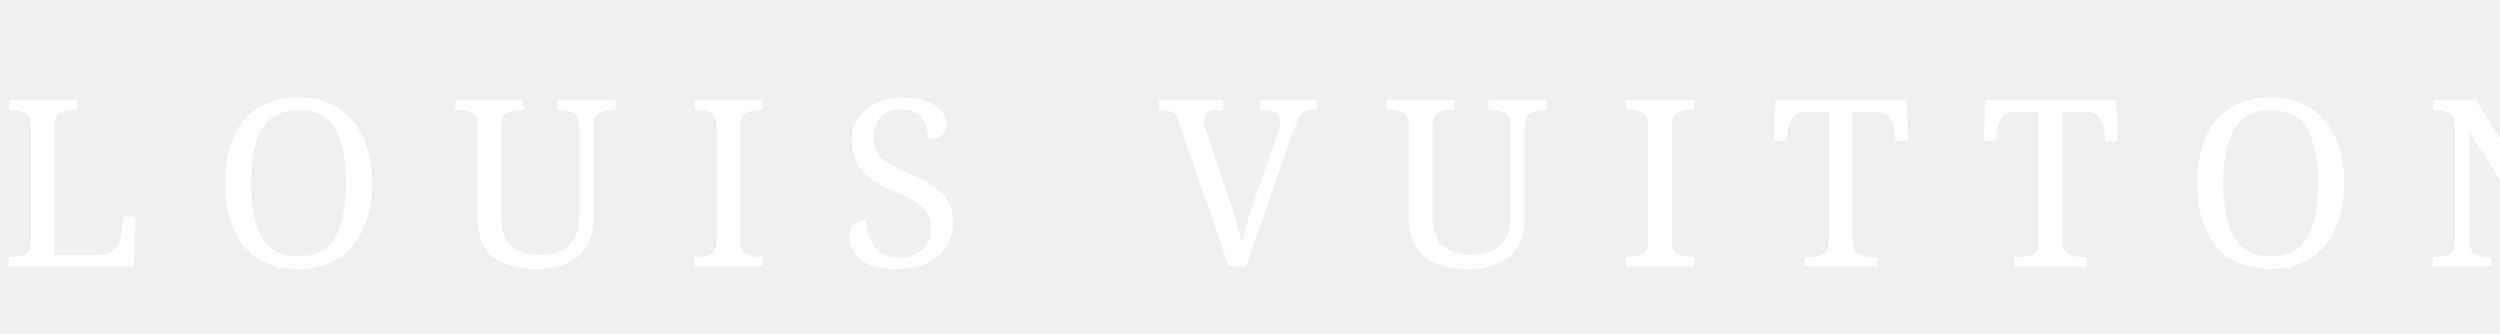
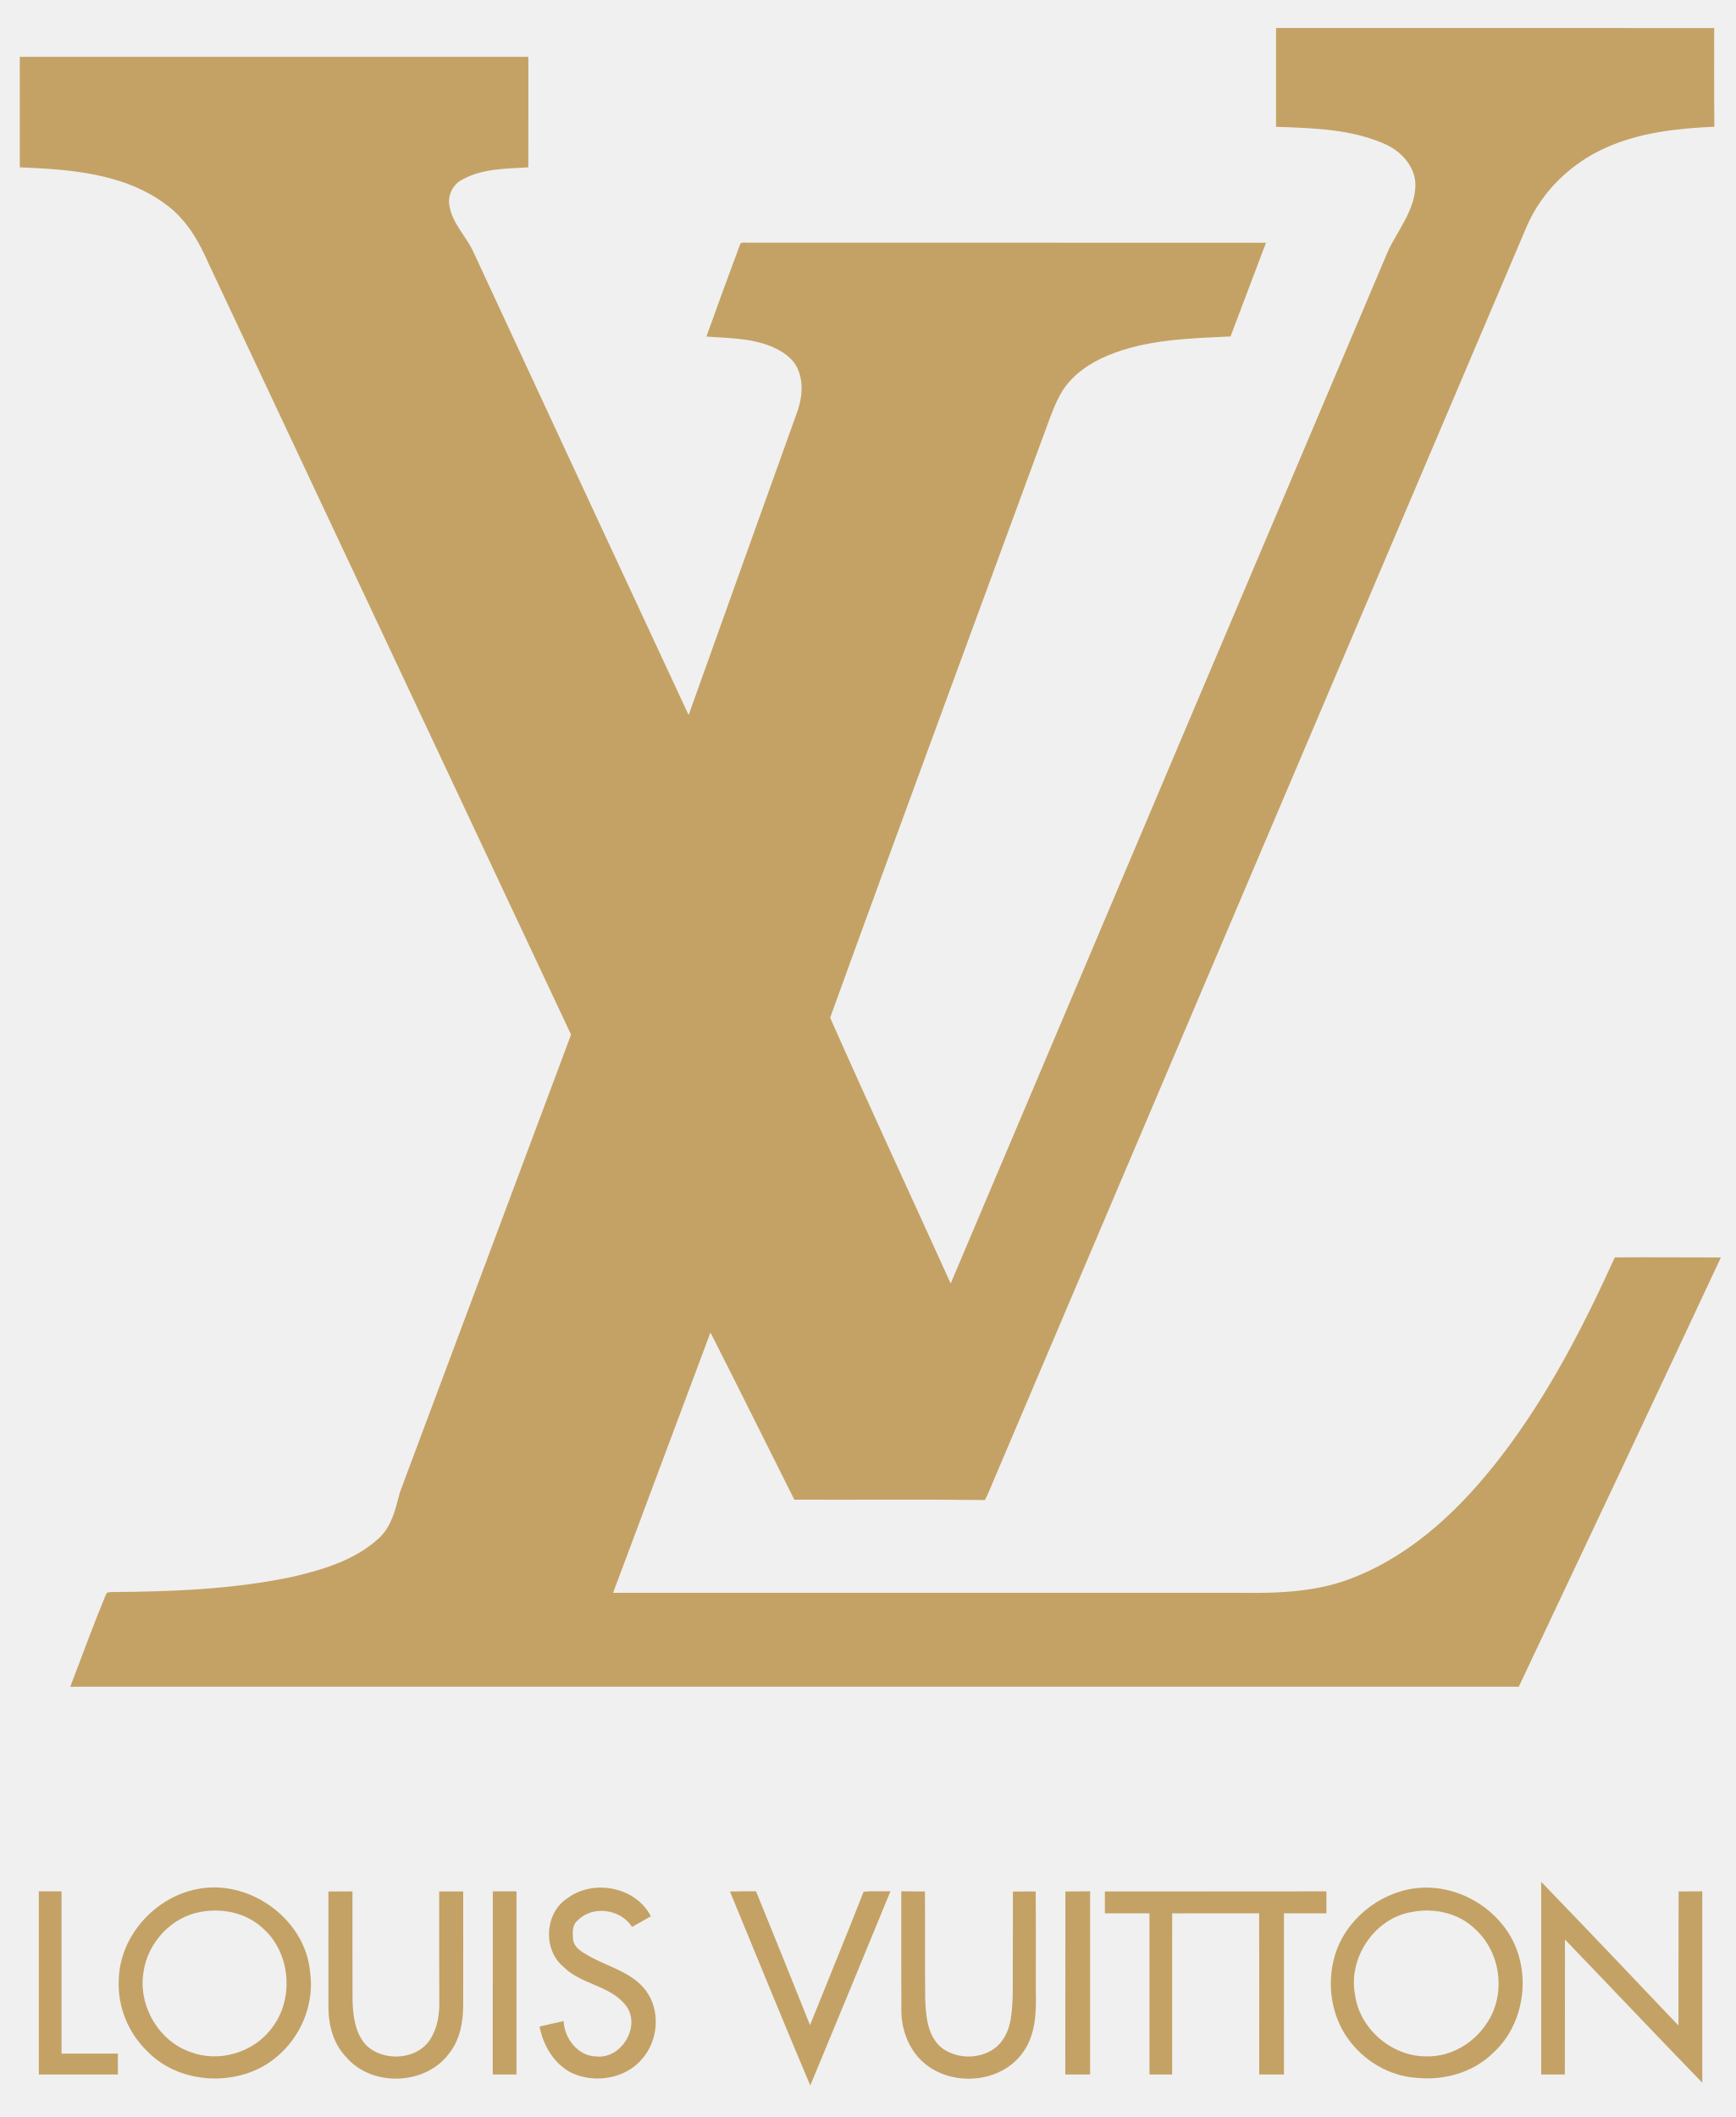
- <svg xmlns="http://www.w3.org/2000/svg" viewBox="0 0 300 40">
-   <text x="0" y="32" font-family="'Didot', 'Playfair Display', Georgia, serif" font-size="28" font-weight="400" fill="#ffffff" letter-spacing="8" text-transform="uppercase">LOUIS VUITTON</text>
+ <svg xmlns="http://www.w3.org/2000/svg" id="svg2" version="1.0" viewBox="0 0 815 980" height="300" width="246">
+   <defs id="defs30">
+     </defs>
+   <g id="path33">
+     <path style="opacity:1;fill:#C4A265" id="path5" d="M 599.07,6.2 C 667.63,6.2 736.2,6.19 804.76,6.21 C 804.8,21.65 804.68,37.1 804.83,52.55 C 787.41,53.31 769.6,55.26 753.56,62.55 C 737.29,69.86 723.65,83.16 716.63,99.63 C 633.26,295.61 549.95,491.61 466.67,687.63 C 465.23,690.85 464.07,694.18 462.39,697.29 C 432.57,696.94 402.74,697.24 372.92,697.13 C 359.76,670.98 346.81,644.72 333.54,618.63 C 318.33,659.39 303.03,700.11 287.82,740.86 C 386.19,740.87 484.56,740.86 582.93,740.87 C 600.94,741.11 619.49,740.36 636.34,733.32 C 664.34,722.07 686.63,700.33 704.77,676.76 C 726.67,648.2 743.29,616.05 758.1,583.38 C 774.71,583.24 791.31,583.43 807.91,583.4 C 776.43,650.64 744.79,717.82 713.03,784.93 C 486.35,784.94 259.68,784.93 33,784.93 C 38.52,770.52 43.77,755.99 49.69,741.73 C 50.05,740.26 51.88,740.63 52.99,740.49 C 81.29,740.28 109.78,739.18 137.55,733.29 C 152,729.9 166.95,725.38 178.07,715.06 C 183.95,709.45 185.78,701.26 187.73,693.7 C 214.5,622.06 241.31,550.43 268.1,478.8 C 211.48,358.16 154.67,237.59 98.02,116.96 C 93.46,106.41 87.44,95.96 77.97,89.09 C 58.37,74.41 32.9,72.55 9.3,71.61 C 9.28,54.32 9.3,37.04 9.29,19.75 C 88.88,19.72 168.46,19.73 248.05,19.74 C 248.06,37.03 248.07,54.32 248.04,71.61 C 237.67,72.27 226.66,72.1 217.27,77.23 C 212.61,79.43 209.87,84.97 211.07,90.01 C 212.54,98.26 219.06,104.15 222.36,111.6 C 255.97,183.99 289.58,256.39 323.29,328.75 C 340.18,281.52 357.07,234.3 374.03,187.1 C 376.52,180.54 377.4,172.96 374.56,166.36 C 372.33,161.15 367.27,157.93 362.28,155.76 C 352.58,151.76 341.92,151.8 331.64,151.06 C 336.89,136.47 342.17,121.88 347.61,107.37 C 348.87,106.56 350.62,107.18 352.07,106.98 C 432.82,107.03 513.58,106.98 594.34,107.01 C 588.76,121.67 583.21,136.33 577.69,151.01 C 558.24,151.91 538.19,152.4 519.95,160 C 511.59,163.5 503.68,168.85 498.74,176.59 C 495.31,182.26 493.18,188.59 490.88,194.77 C 457.14,286.79 423.09,378.69 389.73,470.85 C 408.21,512.62 427.47,554.03 446.32,595.63 C 514.77,433.99 583.2,272.33 651.73,110.72 C 656.35,101 663.87,92.13 664.46,80.95 C 665.03,72.2 658.54,64.65 651.02,61.06 C 634.81,53.58 616.59,53.21 599.07,52.58 C 599.05,37.12 599.05,21.66 599.07,6.2 z" />
+     <path style="opacity:1;fill:#C4A265" id="path7" d="M 723.54,876.54 C 745.15,898.92 766.59,921.45 787.99,944.02 C 787.96,923.04 788.08,902.05 788.06,881.07 C 791.76,881.08 795.46,881.04 799.17,880.99 C 799.18,910.94 799.18,940.9 799.17,970.85 C 777.54,948.58 756.23,926.01 734.71,903.63 C 734.74,924.74 734.66,945.86 734.65,966.98 C 730.94,967.01 727.24,967 723.54,967 C 723.53,936.84 723.52,906.69 723.54,876.54 z" />
+     <path style="opacity:1;fill:#C4A265" id="path9" d="M 94.45,879.62 C 118.26,875.96 143.45,894.6 145.57,918.88 C 147.57,932.77 142.18,947.25 132.01,956.82 C 115.29,973.18 85.22,972.88 68.99,955.94 C 60.22,947.44 55.22,935.19 55.75,922.96 C 55.99,901.68 73.58,882.67 94.45,879.62 M 94.46,890.62 C 80.6,892.88 69.32,905.05 67.38,918.84 C 64.74,934.51 74.41,951.37 89.54,956.49 C 102.78,961.49 118.89,956.78 127.39,945.48 C 138.38,931.69 136.52,909.44 123,897.99 C 115.4,891.08 104.41,888.8 94.46,890.62 z" />
+     <path style="opacity:1;fill:#C4A265" id="path11" d="M 266.39,884.25 C 278.59,875.09 298.52,878.88 305.56,892.72 C 302.62,894.38 299.68,896.05 296.74,897.71 C 291.45,889.44 278.56,887.42 271.45,894.44 C 268.44,896.64 268.77,900.67 269.09,903.98 C 269.95,908.3 274.55,910.13 277.94,912.16 C 286.68,916.76 297.18,919.41 303.32,927.75 C 310.17,937.06 309.04,950.92 301.57,959.54 C 293.76,968.99 279.48,971.29 268.56,966.34 C 260.18,962.2 255,953.45 253.32,944.48 C 257.07,943.59 260.84,942.77 264.6,941.93 C 264.98,950.11 271.33,958.38 279.97,958.53 C 291.63,959.8 300.9,944.64 294.11,934.97 C 286.86,925.1 272.88,924.96 264.54,916.43 C 254.72,908.4 255.71,891.09 266.39,884.25 z" />
+     <path style="opacity:1;fill:#C4A265" id="path13" d="M 664.46,879.56 C 680.06,877.61 696.18,884.81 705.76,897.15 C 719.57,914.43 717.36,942 700.97,956.86 C 691.61,966.11 677.85,969.92 664.93,968.55 C 652.16,967.71 640.21,960.55 632.84,950.19 C 624.9,939.14 622.84,924.37 626.6,911.38 C 631.51,894.55 647.17,881.76 664.46,879.56 M 662.55,890.77 C 645.35,893.7 633.05,912.02 636.07,929.06 C 637.98,945.45 653.53,958.79 669.98,958.48 C 681.2,958.67 691.9,952.31 697.95,943.01 C 707.14,929.69 704.72,910.01 692.88,899.05 C 685.13,891.2 673.16,888.55 662.55,890.77 z" />
+     <path style="opacity:1;fill:#C4A265" id="path15" d="M 18.23,881.01 C 21.78,880.99 25.33,880.99 28.88,881.01 C 28.89,906.4 28.87,931.8 28.89,957.19 C 37.71,957.21 46.52,957.19 55.34,957.2 C 55.36,960.46 55.36,963.72 55.35,966.99 C 42.97,967 30.6,967.01 18.23,966.99 C 18.24,938.33 18.24,909.67 18.23,881.01 z" />
+     <path style="opacity:1;fill:#C4A265" id="path17" d="M 154.18,881.08 C 157.94,881.05 161.7,881.06 165.47,881.07 C 165.5,897.99 165.42,914.92 165.51,931.84 C 165.68,939.28 166.6,947.46 171.86,953.19 C 180.23,961.4 196.67,960.23 202.51,949.59 C 205.46,944.59 206.32,938.67 206.24,932.95 C 206.17,915.66 206.17,898.37 206.18,881.07 C 209.94,881.05 213.7,881.06 217.46,881.07 C 217.46,898.72 217.5,916.37 217.45,934.02 C 217.47,942.03 216.08,950.5 210.96,956.94 C 199.95,972.19 174.43,973.06 162.37,958.65 C 156.64,952.65 154.28,944.19 154.2,936.05 C 154.15,917.73 154.19,899.4 154.18,881.08 z" />
+     <path style="opacity:1;fill:#C4A265" id="path19" d="M 231.35,881.02 C 235.05,880.98 238.76,880.99 242.47,881.01 C 242.47,909.67 242.48,938.33 242.46,967 C 238.76,967 235.05,967.01 231.34,966.98 C 231.36,938.33 231.36,909.67 231.35,881.02 z" />
+     <path style="opacity:1;fill:#C4A265" id="path21" d="M 342.7,881.09 C 346.77,880.98 350.86,880.98 354.94,881 C 363.48,901.9 371.89,922.85 380.28,943.81 C 388.65,922.92 397.26,902.13 405.44,881.17 C 409.63,880.82 413.83,881.06 418.03,881 C 405.54,911.41 393,941.8 380.4,972.16 C 367.58,941.91 355.22,911.46 342.7,881.09 z" />
+     <path style="opacity:1;fill:#C4A265" id="path23" d="M 423.12,880.99 C 426.82,881.04 430.52,881.08 434.23,881.07 C 434.36,897.73 434.21,914.4 434.35,931.06 C 434.61,938.97 435.22,947.94 441.26,953.8 C 448.23,959.77 459.33,960.14 466.77,954.83 C 471.1,951.75 473.48,946.63 474.42,941.53 C 475.9,932.75 475.37,923.82 475.47,914.96 C 475.53,903.67 475.54,892.38 475.52,881.09 C 479.08,881.05 482.65,881.06 486.22,881.07 C 486.38,896.73 486.25,912.38 486.29,928.04 C 486.54,937.75 486.23,948.29 480.32,956.49 C 469.97,971.42 446.15,973.03 433.05,960.9 C 426.5,954.84 423.21,945.9 423.16,937.08 C 423.06,918.38 423.14,899.69 423.12,880.99 z" />
+     <path style="opacity:1;fill:#C4A265" id="path25" d="M 500.18,881.07 C 504.04,881.08 507.9,881.04 511.77,881 C 511.77,909.66 511.76,938.32 511.77,966.99 C 507.88,967 504,967 500.12,966.99 C 500.08,938.35 500.21,909.71 500.18,881.07 z" />
+     <path style="opacity:1;fill:#C4A265" id="path27" d="M 518.71,881.07 C 553.38,881.1 588.04,881.01 622.71,881.02 C 622.7,884.45 622.7,887.88 622.71,891.32 C 616.06,891.35 609.42,891.32 602.78,891.33 C 602.75,916.55 602.77,941.77 602.77,966.99 C 598.9,967 595.04,967 591.17,966.99 C 591.15,941.77 591.24,916.55 591.13,891.33 C 577.52,891.35 563.91,891.32 550.3,891.34 C 550.28,916.56 550.3,941.77 550.29,966.99 C 546.74,967 543.19,967 539.65,966.99 C 539.64,941.77 539.66,916.56 539.64,891.34 C 532.66,891.32 525.69,891.35 518.71,891.32 C 518.7,887.9 518.7,884.48 518.71,881.07 z" />
+   </g>
</svg>
